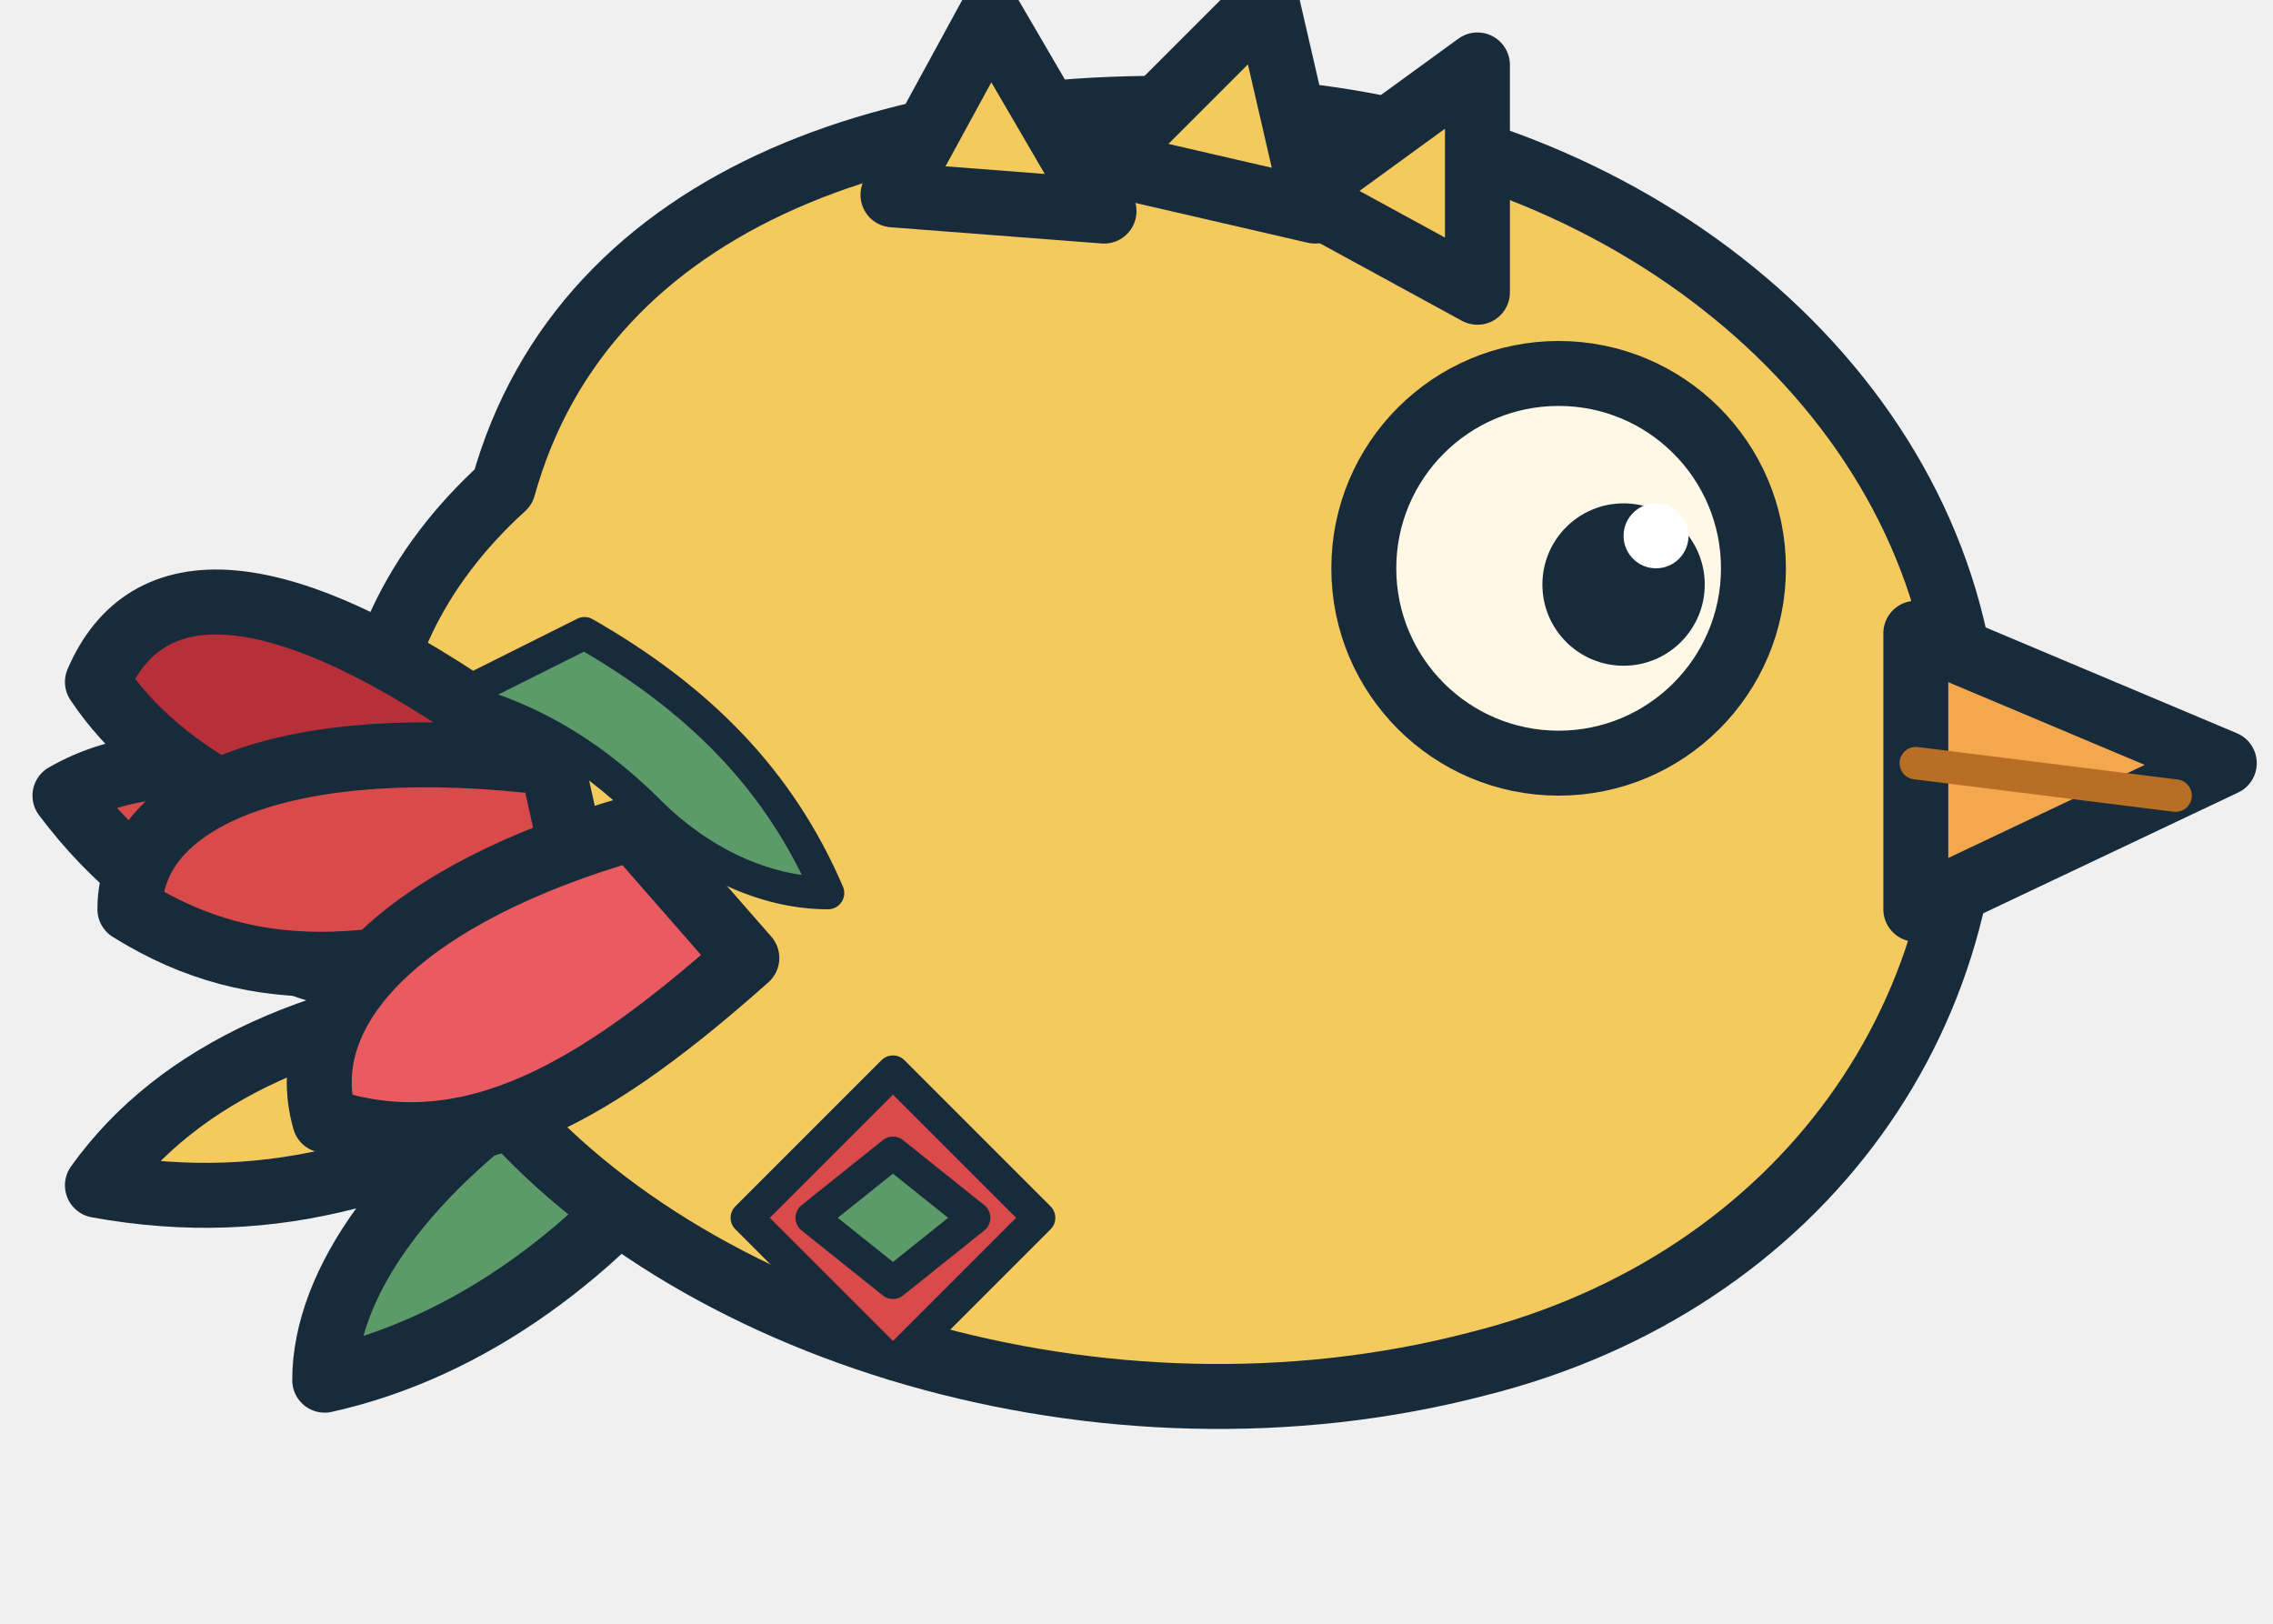
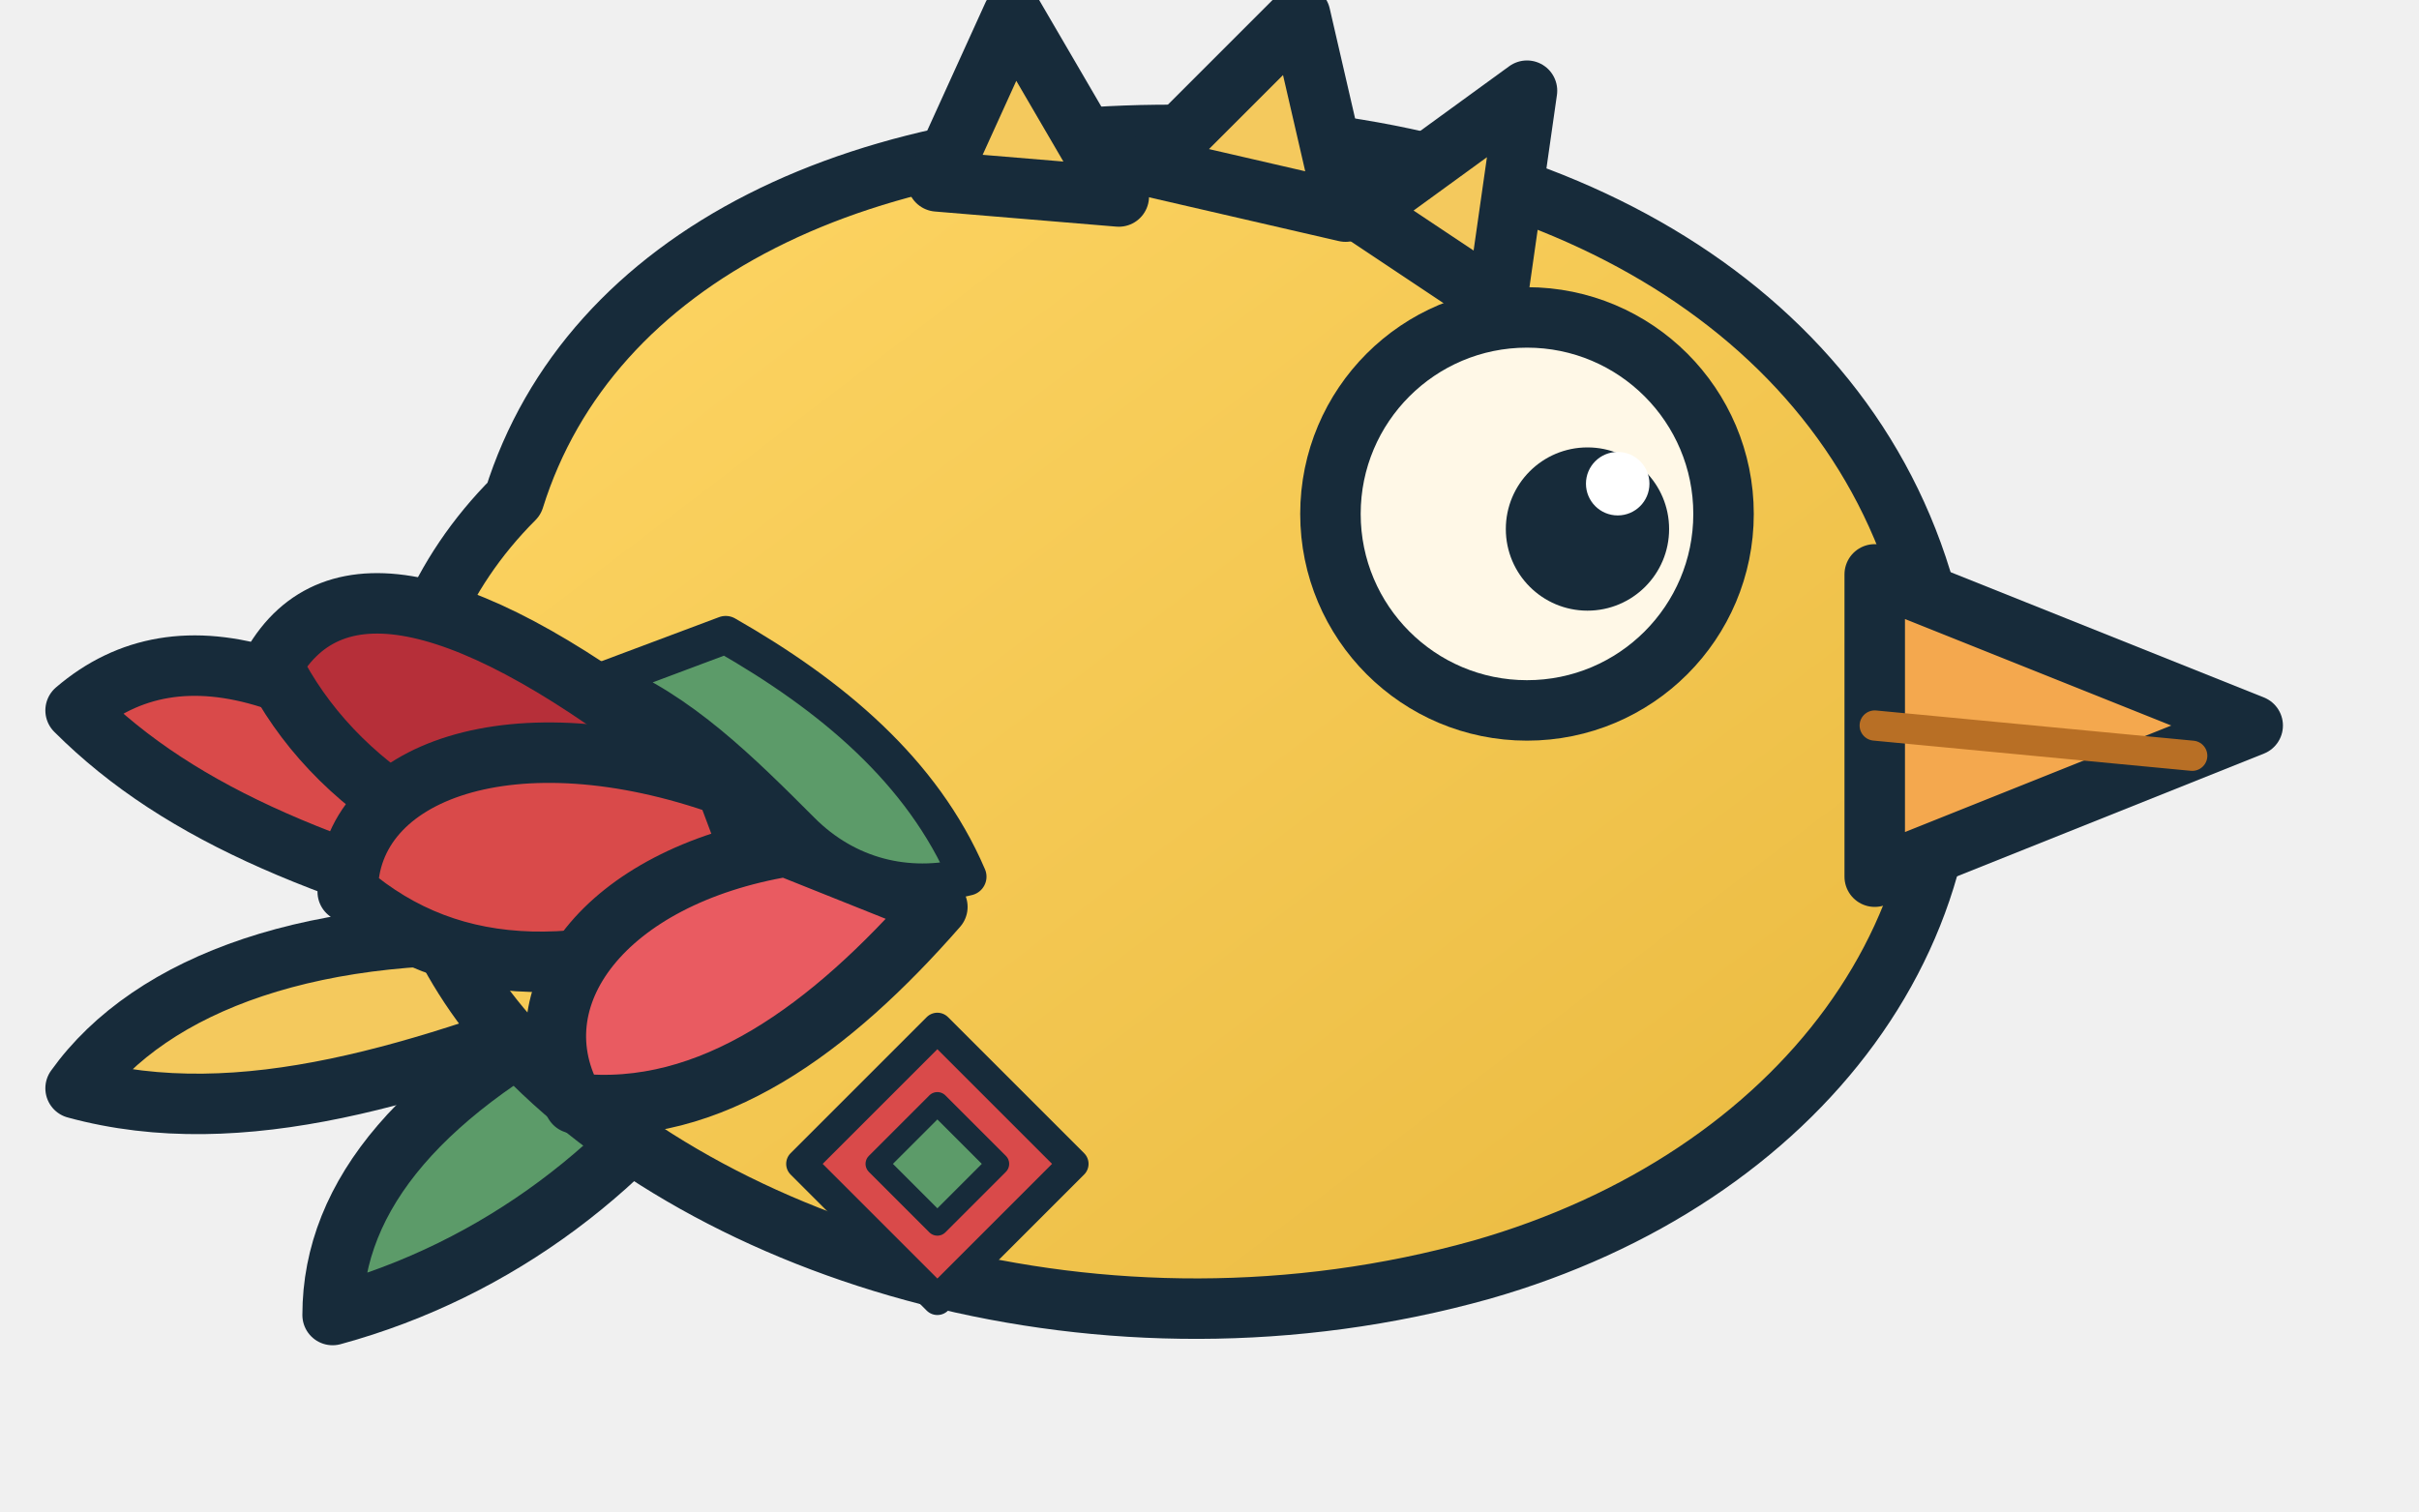
- <svg xmlns="http://www.w3.org/2000/svg" viewBox="0 0 140 100" role="img" aria-label="KurdiBird">
+ <svg xmlns="http://www.w3.org/2000/svg" viewBox="0 0 160 100" role="img" aria-label="KurdiBird">
+   <defs>
+     <linearGradient id="body" x1="0" y1="0" x2="1" y2="1">
+       <stop offset="0" stop-color="#FFD766" />
+       <stop offset="1" stop-color="#E9B93F" />
+     </linearGradient>
+   </defs>
  <g stroke="#172B3A" stroke-width="4" stroke-linejoin="round" stroke-linecap="round">
-     <path d="M31 55 C20 48 11 45 4 49 C10 57 19 61 32 62 Z" fill="#D94A4A" />
-     <path d="M32 61 C20 62 11 66 6 73 C17 75 26 72 36 66 Z" fill="#F4C95D" />
-     <path d="M34 66 C25 72 20 79 20 85 C29 83 37 77 43 69 Z" fill="#5C9B69" />
-     <path d="M31 30 C36 12 56 5 79 7 C101 9 119 24 121 43 C123 62 111 79 91 84 C68 90 42 82 30 67 C20 54 20 40 31 30 Z" fill="#F4C95D" />
-     <path d="M55 12 L61 1 L68 13 Z" fill="#F4C95D" />
-     <path d="M68 10 L78 0 L81 13 Z" fill="#F4C95D" />
-     <path d="M80 12 L91 4 L91 18 Z" fill="#F4C95D" />
-     <path d="M31 45 C17 35 9 35 6 42 C10 48 18 52 29 54 Z" fill="#B62F39" />
-     <path d="M34 47 C18 45 8 49 8 56 C16 61 24 60 36 56 Z" fill="#D94A4A" />
-     <path d="M39 51 C25 55 18 62 20 69 C29 72 37 67 46 59 Z" fill="#E95B61" />
-     <path d="M28 43 C32 44 36 46 40 50 C43 53 47 55 51 55 C48 48 43 43 36 39 Z" fill="#5C9B69" stroke-width="2" />
-     <path d="M55 66 L64 75 L55 84 L46 75 Z" fill="#D94A4A" stroke-width="2" />
-     <path d="M55 71 L60 75 L55 79 L50 75 Z" fill="#5C9B69" stroke-width="2" />
-     <circle cx="96" cy="35" r="12" fill="#FFF8E7" />
-     <circle cx="100" cy="36" r="5" fill="#172B3A" stroke="none" />
-     <circle cx="102" cy="33" r="2" fill="#FFFFFF" stroke="none" />
-     <path d="M118 39 L137 47 L118 56 Z" fill="#F4A84E" />
-     <path d="M118 47 L134 49" fill="none" stroke="#B86F25" stroke-width="2" />
+     <path d="M36 57 C22 44 12 41 5 47 C12 54 22 58 38 62 Z" fill="#D94A4A" />
+     <path d="M36 62 C21 61 10 65 5 72 C16 75 28 71 41 66 Z" fill="#F4C95D" />
+     <path d="M40 66 C28 72 22 79 22 87 C33 84 42 77 48 68 Z" fill="#5C9B69" />
+     <path d="M34 33 C39 17 57 8 81 9 C105 10 124 22 128 42 C132 61 119 78 98 84 C73 91 47 83 34 69 C24 58 24 43 34 33 Z" fill="url(#body)" />
+     <path d="M62 12 L67 1 L74 13 Z" fill="#F4C95D" />
+     <path d="M76 11 L86 1 L89 14 Z" fill="#F4C95D" />
+     <path d="M90 14 L101 6 L99 20 Z" fill="#F4C95D" />
+     <path d="M45 50 C31 39 22 37 18 44 C22 52 31 58 44 59 Z" fill="#B62F39" />
+     <path d="M48 52 C34 47 23 51 23 59 C30 65 39 65 51 60 Z" fill="#D94A4A" />
+     <path d="M52 56 C40 58 34 66 38 73 C47 74 55 68 62 60 Z" fill="#E95B61" />
+     <path d="M40 45 C45 47 49 51 53 55 C56 58 60 59 64 58 C61 51 55 46 48 42 Z" fill="#5C9B69" stroke-width="2.5" />
+     <path d="M62 68 L71 77 L62 86 L53 77 Z" fill="#D94A4A" stroke-width="2" />
+     <path d="M62 73 L66 77 L62 81 L58 77 Z" fill="#5C9B69" stroke-width="1.5" />
+     <circle cx="101" cy="34" r="13" fill="#FFF8E7" />
+     <circle cx="105" cy="35" r="5.4" fill="#172B3A" stroke="none" />
+     <circle cx="107" cy="32" r="2.1" fill="#FFFFFF" stroke="none" />
+     <path d="M124 38 L149 48 L124 58 Z" fill="#F4A84E" />
+     <path d="M124 48 L145 50" fill="none" stroke="#B86F25" stroke-width="2" />
  </g>
</svg>
